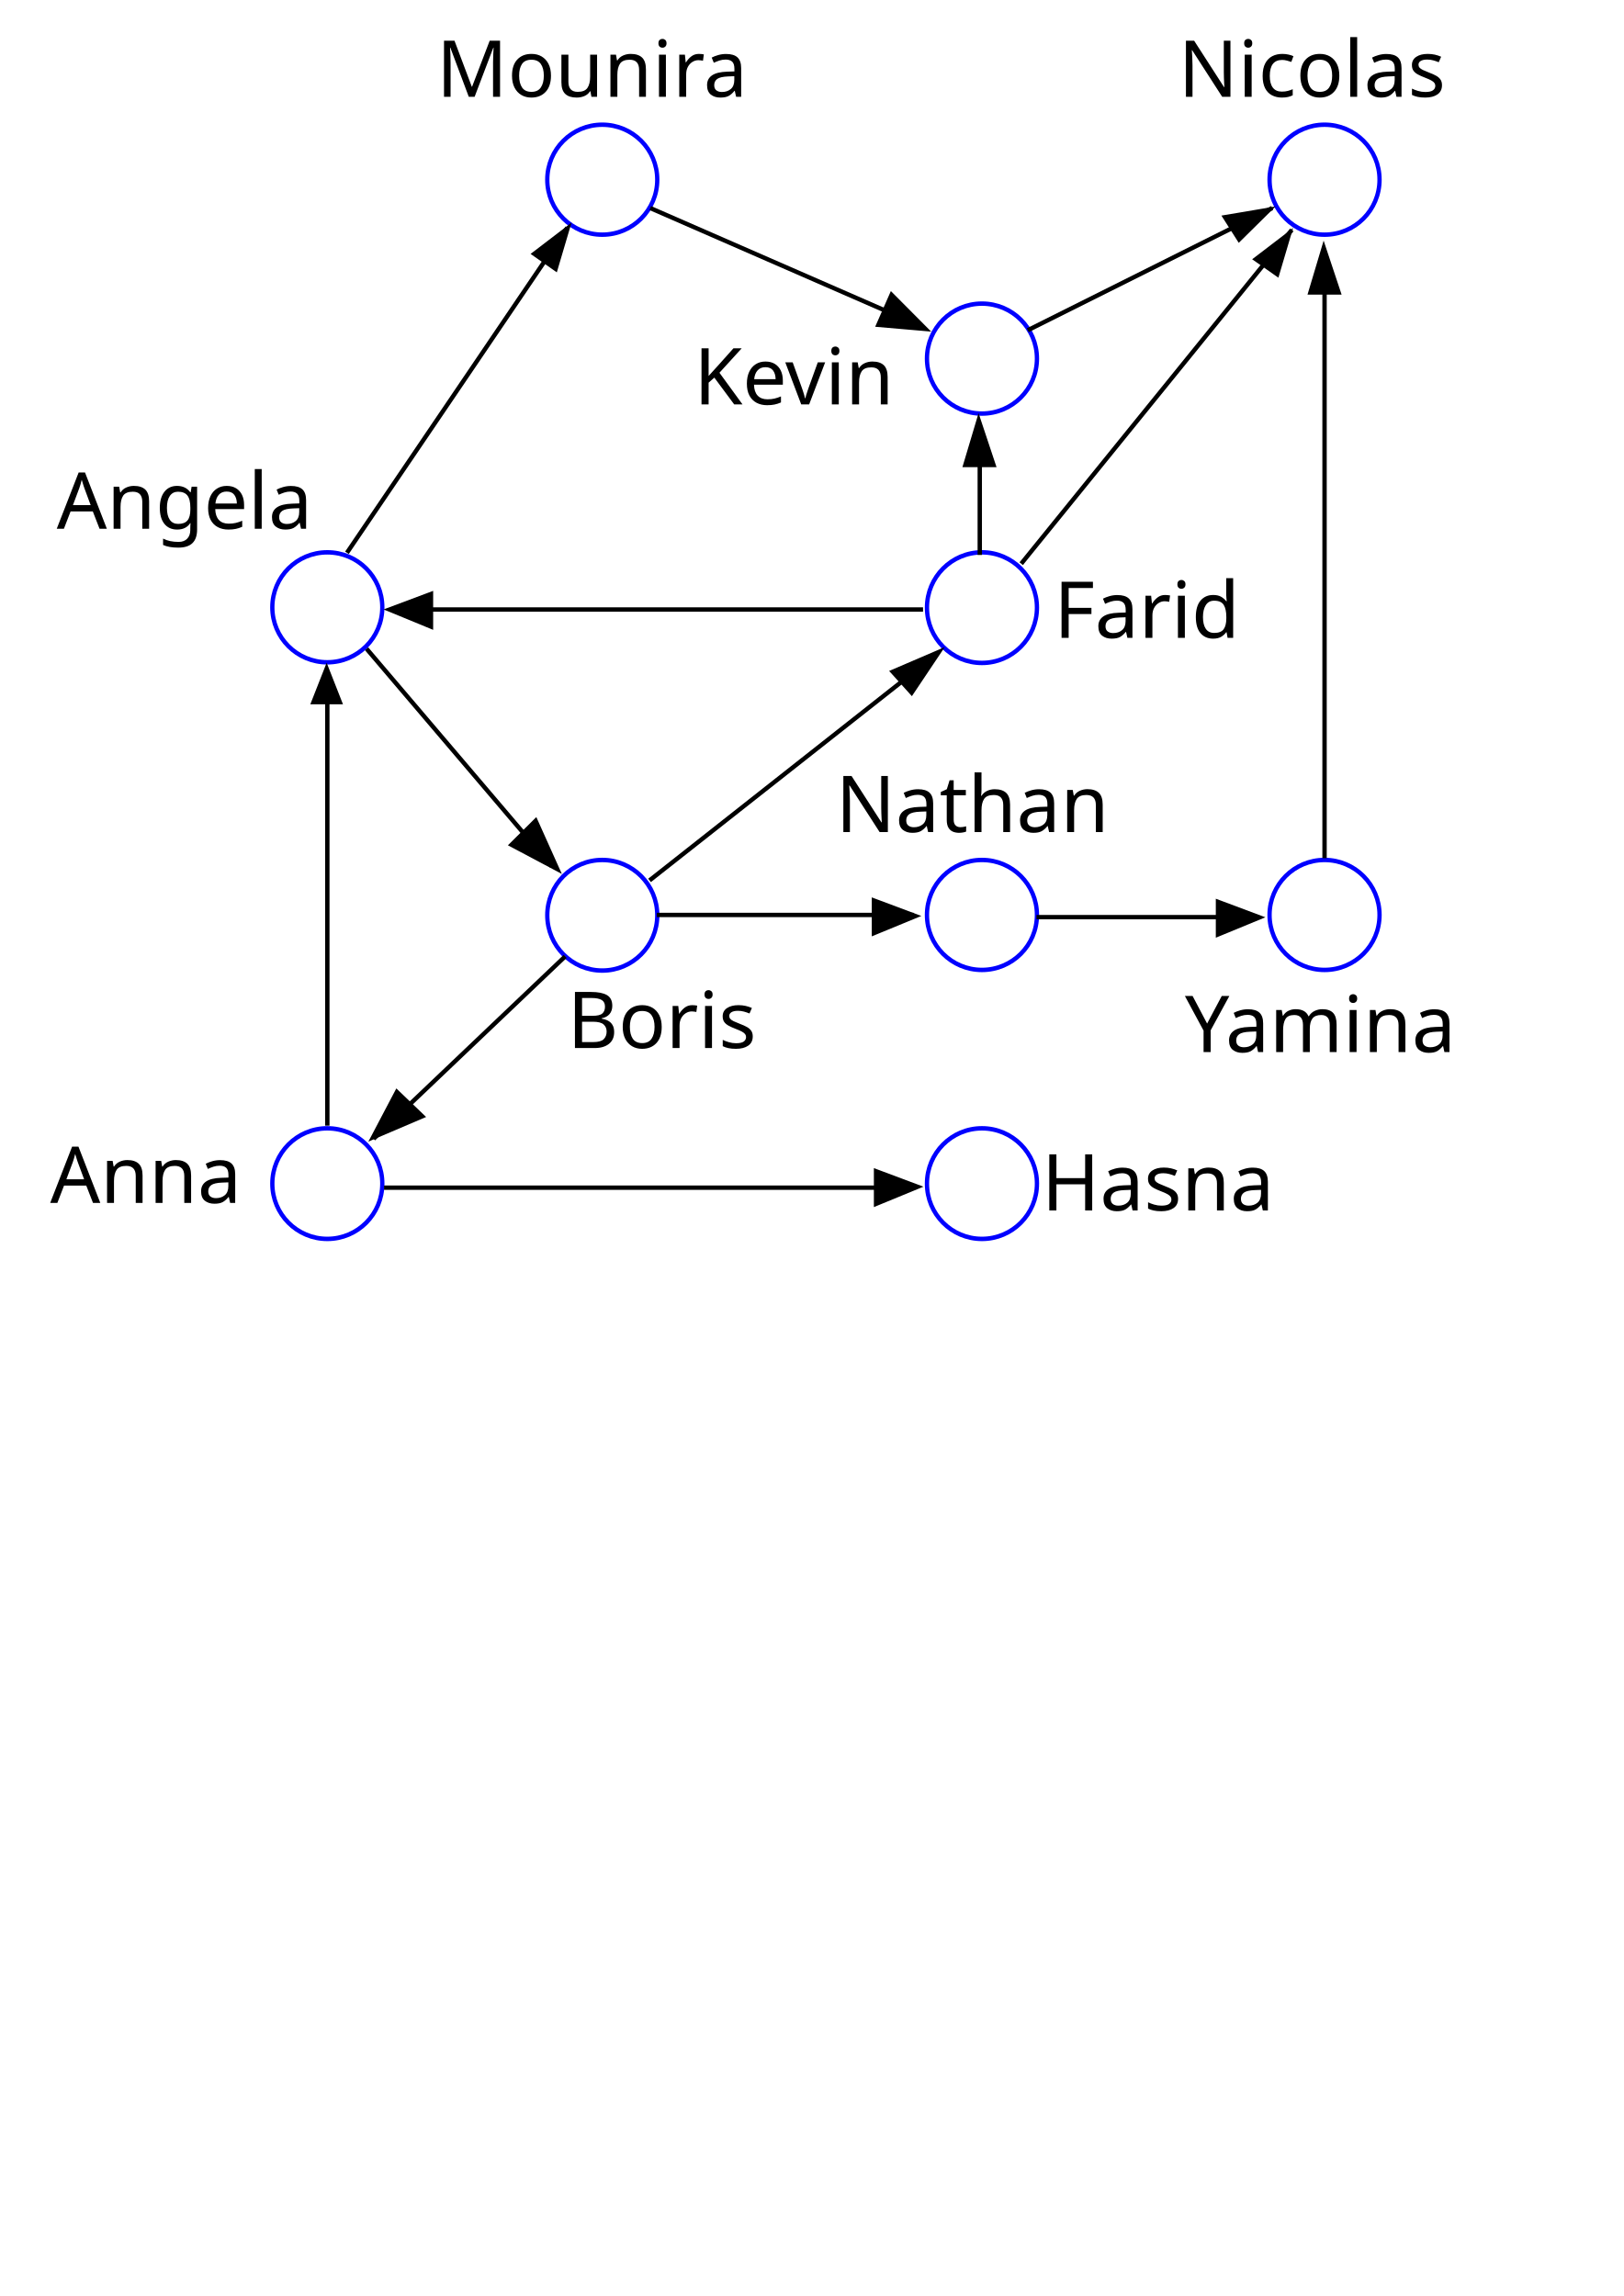
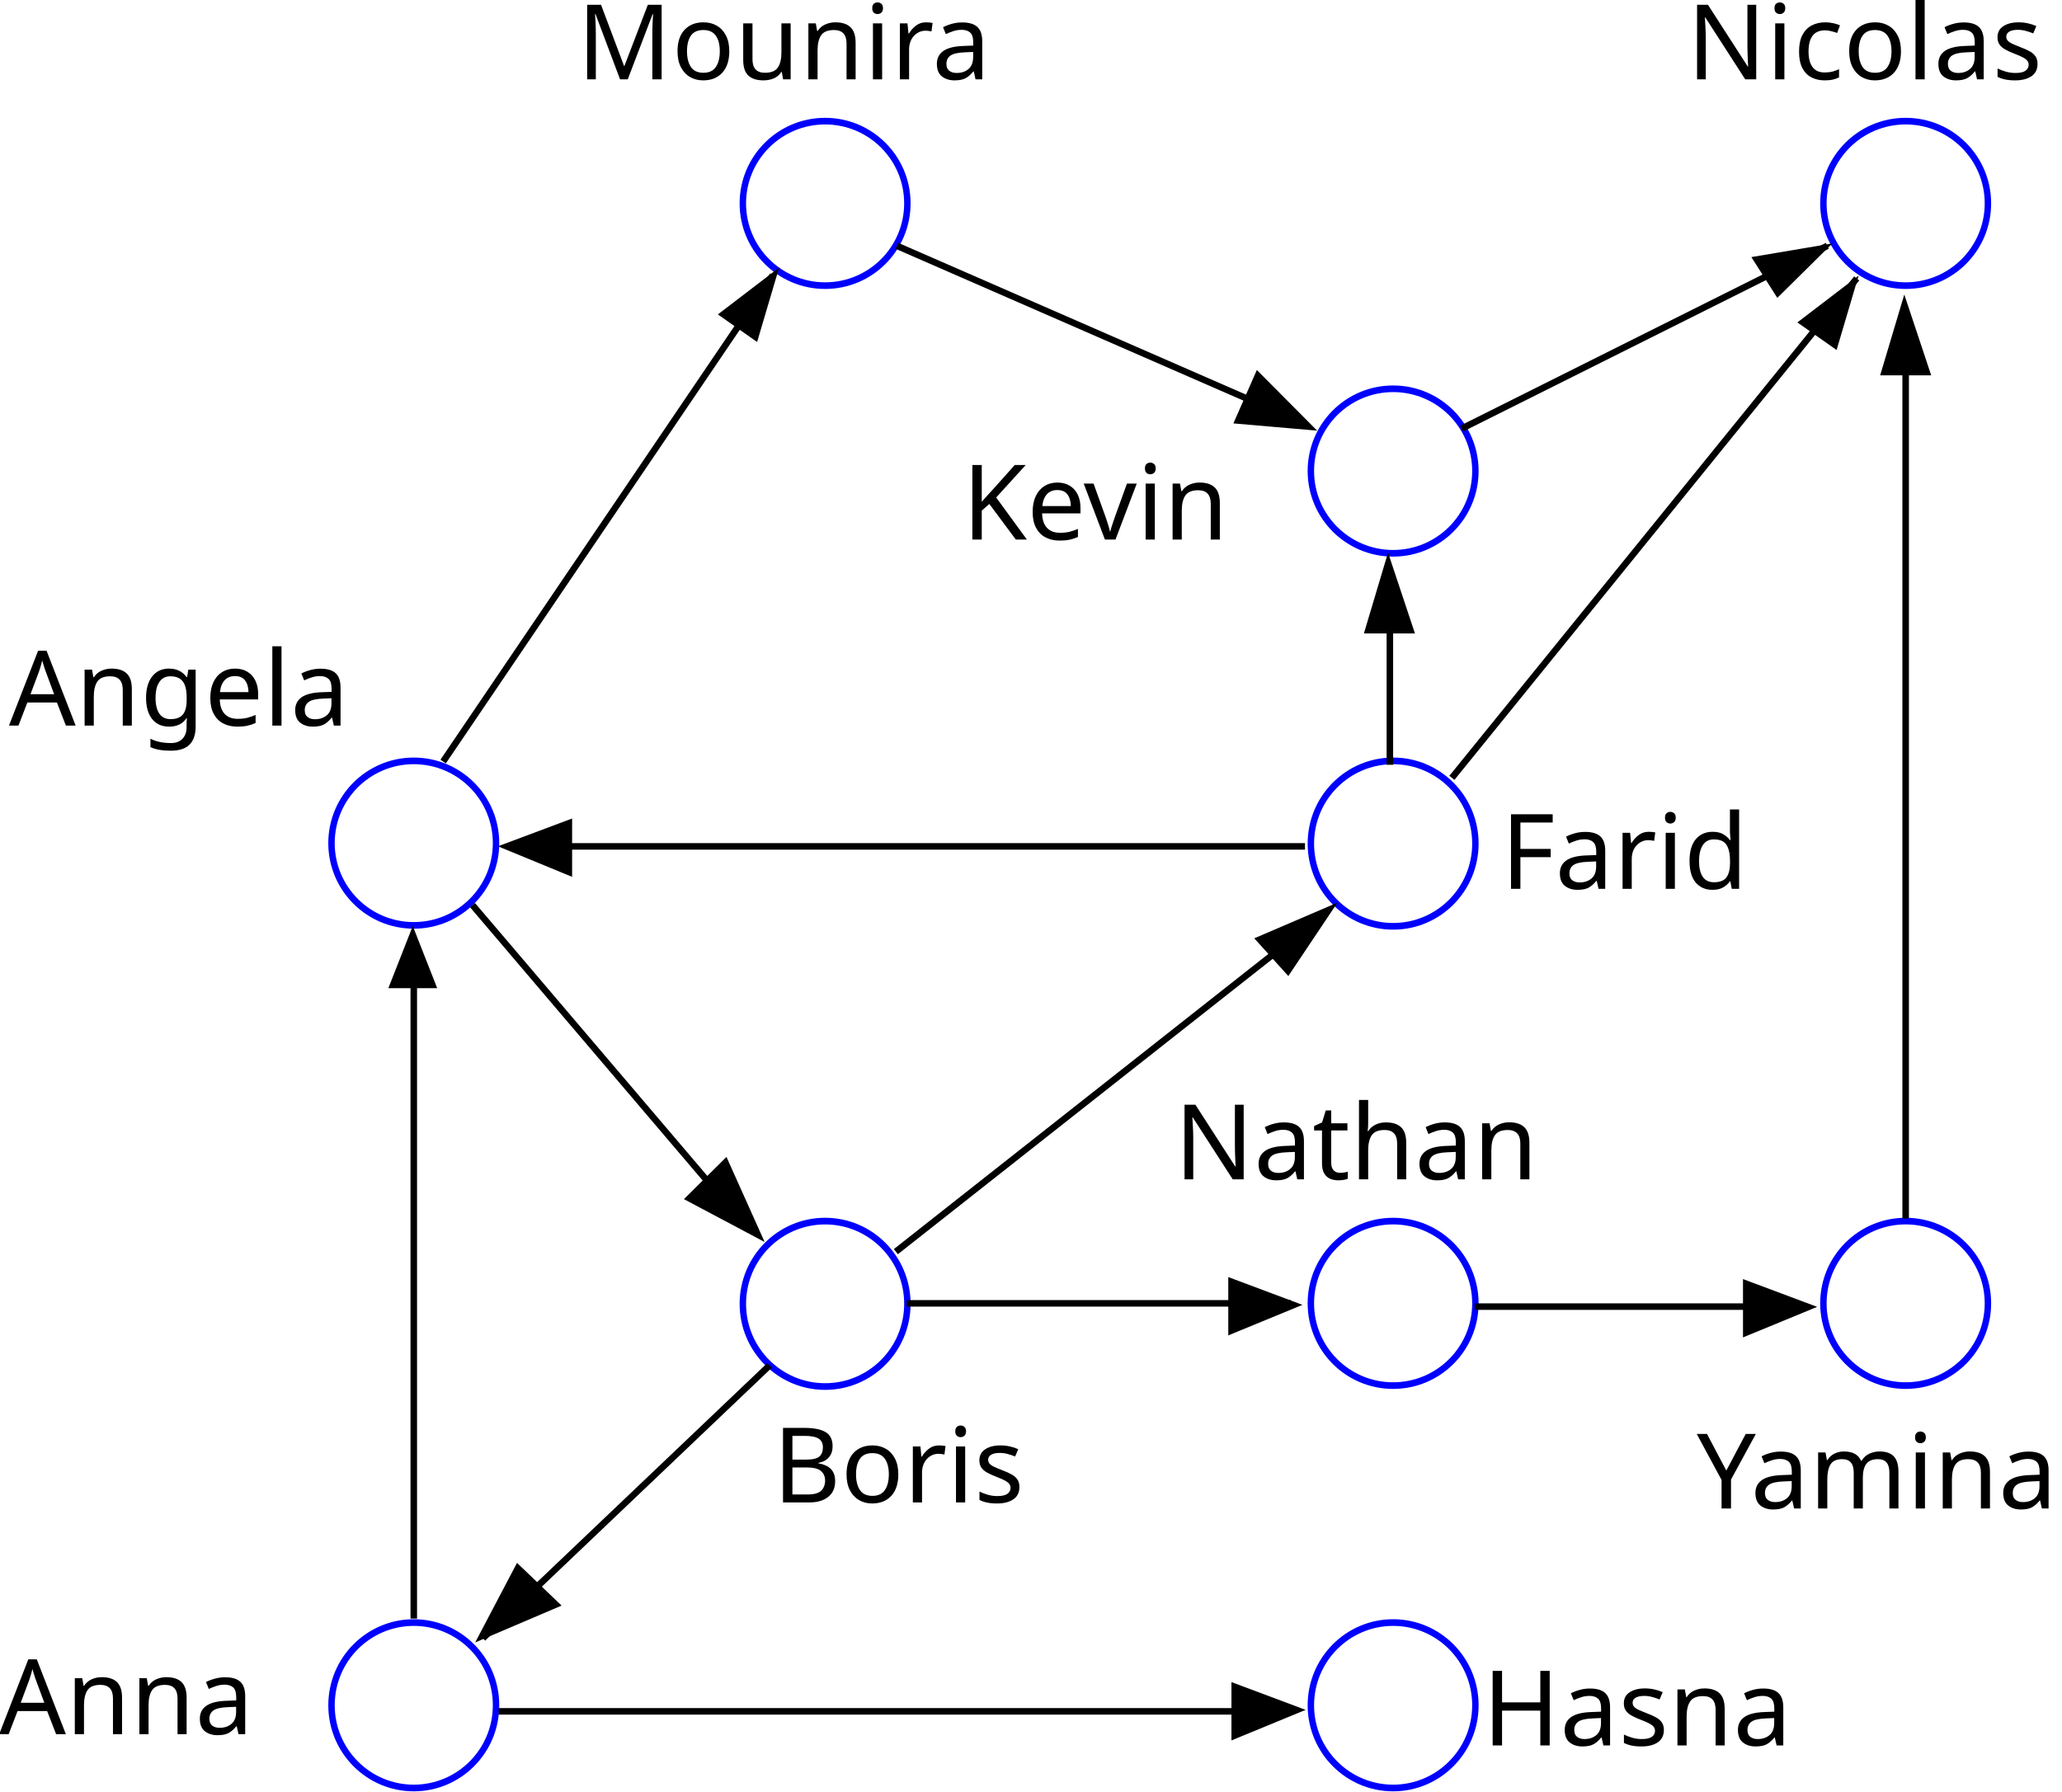
- <svg xmlns="http://www.w3.org/2000/svg" xmlns:ns1="http://www.openswatchbook.org/uri/2009/osb" xmlns:xlink="http://www.w3.org/1999/xlink" width="744.094" height="1052.362" id="svg2" version="1.1">
+ <svg xmlns="http://www.w3.org/2000/svg" xmlns:ns1="http://www.openswatchbook.org/uri/2009/osb" xmlns:xlink="http://www.w3.org/1999/xlink" width="390.492" height="339.29" id="svg2" version="1.1">
  <defs id="defs4">
    <linearGradient id="linearGradient4108" ns1:paint="solid">
      <stop style="stop-color:#000000;stop-opacity:1;" offset="0" id="stop4110" />
    </linearGradient>
    <linearGradient id="linearGradient4088" ns1:paint="solid">
      <stop style="stop-color:#000000;stop-opacity:1;" offset="0" id="stop4090" />
    </linearGradient>
    <linearGradient id="linearGradient4064" ns1:paint="solid">
      <stop style="stop-color:#000000;stop-opacity:1;" offset="0" id="stop4066" />
    </linearGradient>
    <linearGradient id="linearGradient4054" ns1:paint="solid">
      <stop style="stop-color:#000000;stop-opacity:1;" offset="0" id="stop4056" />
    </linearGradient>
-     <linearGradient xlink:href="#linearGradient4064" id="linearGradient4068" x1="255.5" y1="106.61" x2="259.5" y2="110.61" gradientUnits="userSpaceOnUse" gradientTransform="translate(2,0)" />
+     <linearGradient xlink:href="#linearGradient4064" id="linearGradient4068" x1="255.5" y1="106.61" x2="259.5" y2="110.61" gradientUnits="userSpaceOnUse" gradientTransform="translate(2)" />
    <linearGradient xlink:href="#linearGradient4064" id="linearGradient4080" gradientUnits="userSpaceOnUse" gradientTransform="translate(163.9632,48.01227)" x1="255.5" y1="106.61" x2="259.5" y2="110.61" />
    <linearGradient xlink:href="#linearGradient4064" id="linearGradient4084" gradientUnits="userSpaceOnUse" gradientTransform="translate(332.6748,2.453988)" x1="255.5" y1="106.61" x2="259.5" y2="110.61" />
    <linearGradient xlink:href="#linearGradient4088" id="linearGradient4092" x1="441.218" y1="199.601" x2="455.715" y2="199.601" gradientUnits="userSpaceOnUse" />
    <linearGradient xlink:href="#linearGradient4088" id="linearGradient4100" gradientUnits="userSpaceOnUse" x1="441.218" y1="199.601" x2="455.715" y2="199.601" gradientTransform="translate(-298.773,114.1104)" />
    <linearGradient xlink:href="#linearGradient4064" id="linearGradient4104" gradientUnits="userSpaceOnUse" gradientTransform="translate(316.7239,-15.33742)" x1="255.5" y1="106.61" x2="259.5" y2="110.61" />
    <linearGradient xlink:href="#linearGradient4108" id="linearGradient4112" x1="399.503" y1="279.129" x2="421.359" y2="279.129" gradientUnits="userSpaceOnUse" gradientTransform="translate(0,141.1043)" />
    <linearGradient xlink:href="#linearGradient4108" id="linearGradient4116" gradientUnits="userSpaceOnUse" gradientTransform="translate(157.6687,141.7178)" x1="399.503" y1="279.129" x2="421.359" y2="279.129" />
    <linearGradient xlink:href="#linearGradient4108" id="linearGradient4120" gradientUnits="userSpaceOnUse" gradientTransform="translate(-202,0.6134955)" x1="399.503" y1="279.129" x2="379.641" y2="279.129" />
    <linearGradient xlink:href="#linearGradient4064" id="linearGradient4124" gradientUnits="userSpaceOnUse" gradientTransform="translate(-5.029058,296.0743)" x1="255.5" y1="106.61" x2="259.5" y2="110.61" />
    <linearGradient xlink:href="#linearGradient4088" id="linearGradient4128" gradientUnits="userSpaceOnUse" x1="441.218" y1="199.601" x2="455.715" y2="199.601" gradientTransform="translate(158.1395,-79.06977)" />
    <linearGradient xlink:href="#linearGradient4064" id="linearGradient4134" gradientUnits="userSpaceOnUse" gradientTransform="translate(167.5611,188.5385)" x1="255.5" y1="106.61" x2="259.5" y2="110.61" />
    <linearGradient xlink:href="#linearGradient4064" id="linearGradient4138" gradientUnits="userSpaceOnUse" gradientTransform="translate(-60.02027,386.7091)" x1="237.671" y1="128.315" x2="239.345" y2="128.439" />
    <linearGradient xlink:href="#linearGradient4108" id="linearGradient4142" gradientUnits="userSpaceOnUse" gradientTransform="translate(0.9694486,265.19)" x1="399.503" y1="279.129" x2="421.359" y2="279.129" />
  </defs>
-   <g id="layer1">
-     <path style="fill:#000000;fill-opacity:0;fill-rule:nonzero;stroke:#0000ff;stroke-width:2.5;stroke-linecap:butt;stroke-linejoin:round;stroke-miterlimit:4;stroke-opacity:1;stroke-dasharray:none;stroke-dashoffset:0" id="path2985" d="m 194,25.362 a 32,31 0 1 1 -64,0 32,31 0 1 1 64,0 z" transform="matrix(0.7874969,0,0,0.8129001,148.4255,61.74526)" />
-     <path transform="matrix(0.7874969,0,0,0.8129001,22.42267,257.7453)" d="m 194,25.362 a 32,31 0 1 1 -64,0 32,31 0 1 1 64,0 z" id="path3755" style="fill:#000000;fill-opacity:0;fill-rule:nonzero;stroke:#0000ff;stroke-width:2.5;stroke-linecap:butt;stroke-linejoin:round;stroke-miterlimit:4;stroke-opacity:1;stroke-dasharray:none;stroke-dashoffset:0" />
-     <path transform="matrix(0.7874969,0,0,0.8129001,322.4227,143.7453)" d="m 194,25.362 a 32,31 0 1 1 -64,0 32,31 0 1 1 64,0 z" id="path3757" style="fill:#000000;fill-opacity:0;fill-rule:nonzero;stroke:#0000ff;stroke-width:2.5;stroke-linecap:butt;stroke-linejoin:round;stroke-miterlimit:4;stroke-opacity:1;stroke-dasharray:none;stroke-dashoffset:0" />
-     <path style="fill:#000000;fill-opacity:0;fill-rule:nonzero;stroke:#0000ff;stroke-width:2.5;stroke-linecap:butt;stroke-linejoin:round;stroke-miterlimit:4;stroke-opacity:1;stroke-dasharray:none;stroke-dashoffset:0" id="path3759" d="m 194,25.362 a 32,31 0 1 1 -64,0 32,31 0 1 1 64,0 z" transform="matrix(0.7874969,0,0,0.8129001,479.4255,61.74526)" />
-     <path transform="matrix(0.7874969,0,0,0.8129001,479.4255,398.7453)" d="m 194,25.362 a 32,31 0 1 1 -64,0 32,31 0 1 1 64,0 z" id="path3761" style="fill:#000000;fill-opacity:0;fill-rule:nonzero;stroke:#0000ff;stroke-width:2.5;stroke-linecap:butt;stroke-linejoin:round;stroke-miterlimit:4;stroke-opacity:1;stroke-dasharray:none;stroke-dashoffset:0" />
-     <path style="fill:#000000;fill-opacity:0;fill-rule:nonzero;stroke:#0000ff;stroke-width:2.5;stroke-linecap:butt;stroke-linejoin:round;stroke-miterlimit:4;stroke-opacity:1;stroke-dasharray:none;stroke-dashoffset:0" id="path3763" d="m 194,25.362 a 32,31 0 1 1 -64,0 32,31 0 1 1 64,0 z" transform="matrix(0.7874969,0,0,0.8129001,322.4227,398.7453)" />
-     <path transform="matrix(0.7874969,0,0,0.8174918,148.4283,398.774)" d="m 194,25.362 a 32,31 0 1 1 -64,0 32,31 0 1 1 64,0 z" id="path3765" style="fill:#000000;fill-opacity:0;fill-rule:nonzero;stroke:#0000ff;stroke-width:2.5;stroke-linecap:butt;stroke-linejoin:round;stroke-miterlimit:4;stroke-opacity:1;stroke-dasharray:none;stroke-dashoffset:0" />
-     <path style="fill:#000000;fill-opacity:0;fill-rule:nonzero;stroke:#0000ff;stroke-width:2.5;stroke-linecap:butt;stroke-linejoin:round;stroke-miterlimit:4;stroke-opacity:1;stroke-dasharray:none;stroke-dashoffset:0" id="path3767" d="m 194,25.362 a 32,31 0 1 1 -64,0 32,31 0 1 1 64,0 z" transform="matrix(0.7874969,0,0,0.8174918,322.4255,257.774)" />
-     <path transform="matrix(0.7874969,0,0,0.8174918,22.42549,521.7712)" d="m 194,25.362 a 32,31 0 1 1 -64,0 32,31 0 1 1 64,0 z" id="path3788" style="fill:#000000;fill-opacity:0;fill-rule:nonzero;stroke:#0000ff;stroke-width:2.5;stroke-linecap:butt;stroke-linejoin:round;stroke-miterlimit:4;stroke-opacity:1;stroke-dasharray:none;stroke-dashoffset:0" />
-     <path style="fill:#000000;fill-opacity:0;fill-rule:nonzero;stroke:#0000ff;stroke-width:2.5;stroke-linecap:butt;stroke-linejoin:round;stroke-miterlimit:4;stroke-opacity:1;stroke-dasharray:none;stroke-dashoffset:0" id="path3790" d="m 194,25.362 a 32,31 0 1 1 -64,0 32,31 0 1 1 64,0 z" transform="matrix(0.7874969,0,0,0.8174918,322.4255,521.7712)" />
-     <text xml:space="preserve" style="font-size:36px;font-style:normal;font-weight:normal;line-height:125%;letter-spacing:0px;word-spacing:0px;fill:#000000;fill-opacity:1;stroke:none;font-family:Sans" x="200" y="44.362" id="text3792">
-       <tspan id="tspan3794" x="200" y="44.362">Mounira</tspan>
-     </text>
-     <text xml:space="preserve" style="font-size:36px;font-style:normal;font-weight:normal;line-height:125%;letter-spacing:0px;word-spacing:0px;fill:#000000;fill-opacity:1;stroke:none;font-family:Sans" x="26" y="242.362" id="text3796">
-       <tspan id="tspan3798" x="26" y="242.362">Angela</tspan>
-     </text>
-     <text xml:space="preserve" style="font-size:36px;font-style:normal;font-weight:normal;line-height:125%;letter-spacing:0px;word-spacing:0px;fill:#000000;fill-opacity:1;stroke:none;font-family:Sans" x="540" y="44.362" id="text3800">
-       <tspan id="tspan3802" x="540" y="44.362">Nicolas</tspan>
-     </text>
-     <text xml:space="preserve" style="font-size:36px;font-style:normal;font-weight:normal;line-height:125%;letter-spacing:0px;word-spacing:0px;fill:#000000;fill-opacity:1;stroke:none;font-family:Sans" x="318" y="185.362" id="text3804">
-       <tspan id="tspan3806" x="318" y="185.362">Kevin</tspan>
-     </text>
-     <text xml:space="preserve" style="font-size:36px;font-style:normal;font-weight:normal;line-height:125%;letter-spacing:0px;word-spacing:0px;fill:#000000;fill-opacity:1;stroke:none;font-family:Sans" x="483" y="292.362" id="text3808">
-       <tspan id="tspan3810" x="483" y="292.362">Farid</tspan>
-     </text>
-     <text xml:space="preserve" style="font-size:36px;font-style:normal;font-weight:normal;line-height:125%;letter-spacing:0px;word-spacing:0px;fill:#000000;fill-opacity:1;stroke:none;font-family:Sans" x="543" y="482.209" id="text3812">
-       <tspan id="tspan3814" x="543" y="482.209">Yamina</tspan>
-     </text>
-     <text xml:space="preserve" style="font-size:36px;font-style:normal;font-weight:normal;line-height:125%;letter-spacing:0px;word-spacing:0px;fill:#000000;fill-opacity:1;stroke:none;font-family:Sans" x="383" y="381.362" id="text3816">
-       <tspan id="tspan3818" x="383" y="381.362">Nathan</tspan>
-     </text>
-     <text xml:space="preserve" style="font-size:36px;font-style:normal;font-weight:normal;line-height:125%;letter-spacing:0px;word-spacing:0px;fill:#000000;fill-opacity:1;stroke:none;font-family:Sans" x="260" y="480.362" id="text3820">
-       <tspan id="tspan3822" x="260" y="480.362">Boris</tspan>
-     </text>
-     <text xml:space="preserve" style="font-size:36px;font-style:normal;font-weight:normal;line-height:125%;letter-spacing:0px;word-spacing:0px;fill:#000000;fill-opacity:1;stroke:none;font-family:Sans" x="477.383" y="554.804" id="text3824">
-       <tspan id="tspan3826" x="477.383" y="554.804">Hasna</tspan>
-     </text>
-     <text xml:space="preserve" style="font-size:36px;font-style:normal;font-weight:normal;line-height:125%;letter-spacing:0px;word-spacing:0px;fill:#000000;fill-opacity:1;stroke:none;font-family:Sans" x="23" y="551.362" id="text3828">
-       <tspan id="tspan3830" x="23" y="551.362">Anna</tspan>
-     </text>
-     <path style="fill:none;stroke:#000000;stroke-width:2;stroke-linecap:butt;stroke-linejoin:miter;stroke-opacity:1;stroke-miterlimit:4;stroke-dasharray:none" d="m 159,253.362 101,-149" id="path3832" />
-     <path style="fill:none;stroke:#000000;stroke-width:2;stroke-linecap:butt;stroke-linejoin:miter;stroke-miterlimit:4;stroke-opacity:1;stroke-dasharray:none" d="m 150,515.943 0,-205.219" id="path3836" />
-     <path style="fill:none;stroke:#000000;stroke-width:2;stroke-linecap:butt;stroke-linejoin:miter;stroke-miterlimit:4;stroke-opacity:1;stroke-dasharray:none" d="m 423,279.362 -241.865,0" id="path3838" />
-     <path style="fill:none;stroke:#000000;stroke-width:2;stroke-linecap:butt;stroke-linejoin:miter;stroke-miterlimit:4;stroke-opacity:1;stroke-dasharray:none;marker-end:none" d="m 168,297.362 84.865,99.706" id="path3840" />
-     <path style="fill:none;stroke:#000000;stroke-width:2;stroke-linecap:butt;stroke-linejoin:miter;stroke-miterlimit:4;stroke-opacity:1;stroke-dasharray:none" d="m 259,438.362 -87.828,83.611" id="path4022" />
-     <path style="fill:none;stroke:#000000;stroke-width:2;stroke-linecap:butt;stroke-linejoin:miter;stroke-miterlimit:4;stroke-opacity:1;stroke-dasharray:none" d="m 301,419.362 117.706,0" id="path4024" />
-     <path style="fill:none;stroke:#000000;stroke-width:2;stroke-linecap:butt;stroke-linejoin:miter;stroke-miterlimit:4;stroke-opacity:1;stroke-dasharray:none" d="m 475,420.362 99.411,0" id="path4026" />
-     <path style="fill:none;stroke:#000000;stroke-width:2;stroke-linecap:butt;stroke-linejoin:miter;stroke-miterlimit:4;stroke-opacity:1;stroke-dasharray:none" d="m 176,544.362 242,0" id="path4028" />
-     <path style="fill:none;stroke:#000000;stroke-width:2;stroke-linecap:butt;stroke-linejoin:miter;stroke-miterlimit:4;stroke-opacity:1;stroke-dasharray:none" d="m 607,393.362 0,-277.252" id="path4030" />
-     <path style="fill:none;stroke:#000000;stroke-width:2;stroke-linecap:butt;stroke-linejoin:miter;stroke-miterlimit:4;stroke-opacity:1;stroke-dasharray:none" d="M 298,95.362 419.252,148.295" id="path4032" />
-     <path style="fill:none;stroke:#000000;stroke-width:2;stroke-linecap:butt;stroke-linejoin:miter;stroke-opacity:1;stroke-miterlimit:4;stroke-dasharray:none" d="M 471,151.362 583,95.362" id="path4034" />
-     <path style="fill:none;stroke:#000000;stroke-width:2;stroke-linecap:butt;stroke-linejoin:miter;stroke-miterlimit:4;stroke-opacity:1;stroke-dasharray:none" d="m 449,198.951 0,55.411" id="path4038" />
-     <path style="fill:none;stroke:#000000;stroke-width:2;stroke-linecap:butt;stroke-linejoin:miter;stroke-opacity:1;stroke-miterlimit:4;stroke-dasharray:none" d="m 468,258.362 124,-153" id="path4040" />
-     <path style="fill:url(#linearGradient4068);fill-opacity:1;stroke:#000000;stroke-width:1px;stroke-linecap:butt;stroke-linejoin:miter;stroke-opacity:1" d="m 244,116.362 17,-13 -6.111,20.655 z" id="path4062" />
-     <path id="path4078" d="m 408.417,134.28 17,17.095 -23.612,-2.045 z" style="fill:url(#linearGradient4080);fill-opacity:1;stroke:#000000;stroke-width:1px;stroke-linecap:butt;stroke-linejoin:miter;stroke-opacity:1" />
-     <path id="path4082" d="m 574.675,118.816 17,-13 -6.111,20.655 z" style="fill:url(#linearGradient4084);fill-opacity:1;stroke:#000000;stroke-width:1px;stroke-linecap:butt;stroke-linejoin:miter;stroke-opacity:1" />
-     <path style="fill:url(#linearGradient4092);fill-opacity:1;stroke:#000000;stroke-width:1px;stroke-linecap:butt;stroke-linejoin:miter;stroke-opacity:1" d="m 448.466,191.012 -6.748,22.604 14.272,-1e-5 z" id="path4086" />
-     <path id="path4098" d="m 149.693,305.123 -6.748,17.178 13.497,0 z" style="fill:url(#linearGradient4100);fill-opacity:1;stroke:#000000;stroke-width:1px;stroke-linecap:butt;stroke-linejoin:miter;stroke-opacity:1" />
-     <path style="fill:url(#linearGradient4104);fill-opacity:1;stroke:#000000;stroke-width:1px;stroke-linecap:butt;stroke-linejoin:miter;stroke-opacity:1" d="M 560.564,99.184 583.086,95.387 567.772,110.52 z" id="path4102" />
-     <path style="fill:url(#linearGradient4112);fill-opacity:1;stroke:#000000;stroke-width:1px;stroke-linecap:butt;stroke-linejoin:miter;stroke-opacity:1" d="m 420.859,419.847 -20.856,-7.816 0,16.405 z" id="path4106" />
-     <path id="path4114" d="m 578.528,420.46 -20.856,-7.816 0,16.405 z" style="fill:url(#linearGradient4116);fill-opacity:1;stroke:#000000;stroke-width:1px;stroke-linecap:butt;stroke-linejoin:miter;stroke-opacity:1" />
-     <path style="fill:url(#linearGradient4120);fill-opacity:1;stroke:#000000;stroke-width:1px;stroke-linecap:butt;stroke-linejoin:miter;stroke-opacity:1" d="m 177.141,279.356 20.862,-7.816 0,16.405 z" id="path4118" />
-     <path style="fill:url(#linearGradient4124);fill-opacity:1;stroke:#000000;stroke-width:1px;stroke-linecap:butt;stroke-linejoin:miter;stroke-opacity:1" d="m 245.626,375.365 10.798,24.071 -22.837,-12.122 z" id="path4122" />
-     <path id="path4126" d="m 606.606,111.943 -6.748,22.604 14.272,-1e-5 z" style="fill:url(#linearGradient4128);fill-opacity:1;stroke:#000000;stroke-width:1px;stroke-linecap:butt;stroke-linejoin:miter;stroke-opacity:1" />
-     <path style="fill:none;stroke:#000000;stroke-width:2;stroke-linecap:butt;stroke-linejoin:miter;stroke-opacity:1;stroke-miterlimit:4;stroke-dasharray:none" d="M 297.674,403.525 429.457,299.649" id="path4130" />
-     <path id="path4132" d="m 408.301,307.711 23.297,-9.999 -13.763,20.56 z" style="fill:url(#linearGradient4134);fill-opacity:1;stroke:#000000;stroke-width:1px;stroke-linecap:butt;stroke-linejoin:miter;stroke-opacity:1" />
-     <path style="fill:url(#linearGradient4138);fill-opacity:1;stroke:#000000;stroke-width:1px;stroke-linecap:butt;stroke-linejoin:miter;stroke-opacity:1" d="m 181.759,499.69 -11.852,22.55 24.477,-10.439 z" id="path4136" />
-     <path id="path4140" d="m 421.828,543.933 -20.856,-7.816 0,16.405 z" style="fill:url(#linearGradient4142);fill-opacity:1;stroke:#000000;stroke-width:1px;stroke-linecap:butt;stroke-linejoin:miter;stroke-opacity:1" />
+   <g id="layer1" transform="translate(-23.25,-20.04968)">
+     <g id="g953" transform="matrix(0.618218,0,0,0.618218,8.876432,7.654608)">
+       <ellipse ry="31" rx="32" cy="25.362" cx="162" transform="matrix(0.7874969,0,0,0.8129001,148.4255,61.74526)" id="path2985" style="fill:#000000;fill-opacity:0;fill-rule:nonzero;stroke:#0000ff;stroke-width:2.5;stroke-linecap:butt;stroke-linejoin:round;stroke-miterlimit:4;stroke-dasharray:none;stroke-dashoffset:0;stroke-opacity:1" />
+       <ellipse ry="31" rx="32" cy="25.362" cx="162" style="fill:#000000;fill-opacity:0;fill-rule:nonzero;stroke:#0000ff;stroke-width:2.5;stroke-linecap:butt;stroke-linejoin:round;stroke-miterlimit:4;stroke-dasharray:none;stroke-dashoffset:0;stroke-opacity:1" id="path3755" transform="matrix(0.7874969,0,0,0.8129001,22.42267,257.7453)" />
+       <ellipse ry="31" rx="32" cy="25.362" cx="162" style="fill:#000000;fill-opacity:0;fill-rule:nonzero;stroke:#0000ff;stroke-width:2.5;stroke-linecap:butt;stroke-linejoin:round;stroke-miterlimit:4;stroke-dasharray:none;stroke-dashoffset:0;stroke-opacity:1" id="path3757" transform="matrix(0.7874969,0,0,0.8129001,322.4227,143.7453)" />
+       <ellipse ry="31" rx="32" cy="25.362" cx="162" transform="matrix(0.7874969,0,0,0.8129001,479.4255,61.74526)" id="path3759" style="fill:#000000;fill-opacity:0;fill-rule:nonzero;stroke:#0000ff;stroke-width:2.5;stroke-linecap:butt;stroke-linejoin:round;stroke-miterlimit:4;stroke-dasharray:none;stroke-dashoffset:0;stroke-opacity:1" />
+       <ellipse ry="31" rx="32" cy="25.362" cx="162" style="fill:#000000;fill-opacity:0;fill-rule:nonzero;stroke:#0000ff;stroke-width:2.5;stroke-linecap:butt;stroke-linejoin:round;stroke-miterlimit:4;stroke-dasharray:none;stroke-dashoffset:0;stroke-opacity:1" id="path3761" transform="matrix(0.7874969,0,0,0.8129001,479.4255,398.7453)" />
+       <ellipse ry="31" rx="32" cy="25.362" cx="162" transform="matrix(0.7874969,0,0,0.8129001,322.4227,398.7453)" id="path3763" style="fill:#000000;fill-opacity:0;fill-rule:nonzero;stroke:#0000ff;stroke-width:2.5;stroke-linecap:butt;stroke-linejoin:round;stroke-miterlimit:4;stroke-dasharray:none;stroke-dashoffset:0;stroke-opacity:1" />
+       <ellipse ry="31" rx="32" cy="25.362" cx="162" style="fill:#000000;fill-opacity:0;fill-rule:nonzero;stroke:#0000ff;stroke-width:2.5;stroke-linecap:butt;stroke-linejoin:round;stroke-miterlimit:4;stroke-dasharray:none;stroke-dashoffset:0;stroke-opacity:1" id="path3765" transform="matrix(0.7874969,0,0,0.8174918,148.4283,398.774)" />
+       <ellipse ry="31" rx="32" cy="25.362" cx="162" transform="matrix(0.7874969,0,0,0.8174918,322.4255,257.774)" id="path3767" style="fill:#000000;fill-opacity:0;fill-rule:nonzero;stroke:#0000ff;stroke-width:2.5;stroke-linecap:butt;stroke-linejoin:round;stroke-miterlimit:4;stroke-dasharray:none;stroke-dashoffset:0;stroke-opacity:1" />
+       <ellipse ry="31" rx="32" cy="25.362" cx="162" style="fill:#000000;fill-opacity:0;fill-rule:nonzero;stroke:#0000ff;stroke-width:2.5;stroke-linecap:butt;stroke-linejoin:round;stroke-miterlimit:4;stroke-dasharray:none;stroke-dashoffset:0;stroke-opacity:1" id="path3788" transform="matrix(0.7874969,0,0,0.8174918,22.42549,521.7712)" />
+       <ellipse ry="31" rx="32" cy="25.362" cx="162" transform="matrix(0.7874969,0,0,0.8174918,322.4255,521.7712)" id="path3790" style="fill:#000000;fill-opacity:0;fill-rule:nonzero;stroke:#0000ff;stroke-width:2.5;stroke-linecap:butt;stroke-linejoin:round;stroke-miterlimit:4;stroke-dasharray:none;stroke-dashoffset:0;stroke-opacity:1" />
+       <text id="text3792" y="44.362" x="200" style="font-style:normal;font-variant:normal;font-weight:normal;font-stretch:normal;font-size:32px;line-height:0%;font-family:sans-serif;-inkscape-font-specification:'sans-serif, Normal';font-variant-ligatures:normal;font-variant-caps:normal;font-variant-numeric:normal;font-feature-settings:normal;text-align:start;letter-spacing:0px;word-spacing:0px;writing-mode:lr-tb;text-anchor:start;fill:#000000;fill-opacity:1;stroke:none" xml:space="preserve">
+         <tspan style="font-style:normal;font-variant:normal;font-weight:normal;font-stretch:normal;font-size:32px;font-family:sans-serif;-inkscape-font-specification:'sans-serif, Normal';font-variant-ligatures:normal;font-variant-caps:normal;font-variant-numeric:normal;font-feature-settings:normal;text-align:start;writing-mode:lr-tb;text-anchor:start" y="44.362" x="200" id="tspan3794">Mounira</tspan>
+       </text>
+       <text id="text3796" y="242.362" x="26" style="font-style:normal;font-variant:normal;font-weight:normal;font-stretch:normal;font-size:32px;line-height:0%;font-family:sans-serif;-inkscape-font-specification:'sans-serif, Normal';font-variant-ligatures:normal;font-variant-caps:normal;font-variant-numeric:normal;font-feature-settings:normal;text-align:start;letter-spacing:0px;word-spacing:0px;writing-mode:lr-tb;text-anchor:start;fill:#000000;fill-opacity:1;stroke:none" xml:space="preserve">
+         <tspan style="font-style:normal;font-variant:normal;font-weight:normal;font-stretch:normal;font-size:32px;font-family:sans-serif;-inkscape-font-specification:'sans-serif, Normal';font-variant-ligatures:normal;font-variant-caps:normal;font-variant-numeric:normal;font-feature-settings:normal;text-align:start;writing-mode:lr-tb;text-anchor:start" y="242.362" x="26" id="tspan3798">Angela</tspan>
+       </text>
+       <text id="text3800" y="44.362" x="540" style="font-style:normal;font-variant:normal;font-weight:normal;font-stretch:normal;font-size:32px;line-height:0%;font-family:sans-serif;-inkscape-font-specification:'sans-serif, Normal';font-variant-ligatures:normal;font-variant-caps:normal;font-variant-numeric:normal;font-feature-settings:normal;text-align:start;letter-spacing:0px;word-spacing:0px;writing-mode:lr-tb;text-anchor:start;fill:#000000;fill-opacity:1;stroke:none" xml:space="preserve">
+         <tspan style="font-style:normal;font-variant:normal;font-weight:normal;font-stretch:normal;font-size:32px;font-family:sans-serif;-inkscape-font-specification:'sans-serif, Normal';font-variant-ligatures:normal;font-variant-caps:normal;font-variant-numeric:normal;font-feature-settings:normal;text-align:start;writing-mode:lr-tb;text-anchor:start" y="44.362" x="540" id="tspan3802">Nicolas</tspan>
+       </text>
+       <text id="text3804" y="185.362" x="318" style="font-style:normal;font-variant:normal;font-weight:normal;font-stretch:normal;font-size:32px;line-height:0%;font-family:sans-serif;-inkscape-font-specification:'sans-serif, Normal';font-variant-ligatures:normal;font-variant-caps:normal;font-variant-numeric:normal;font-feature-settings:normal;text-align:start;letter-spacing:0px;word-spacing:0px;writing-mode:lr-tb;text-anchor:start;fill:#000000;fill-opacity:1;stroke:none" xml:space="preserve">
+         <tspan style="font-style:normal;font-variant:normal;font-weight:normal;font-stretch:normal;font-size:32px;font-family:sans-serif;-inkscape-font-specification:'sans-serif, Normal';font-variant-ligatures:normal;font-variant-caps:normal;font-variant-numeric:normal;font-feature-settings:normal;text-align:start;writing-mode:lr-tb;text-anchor:start" y="185.362" x="318" id="tspan3806">Kevin</tspan>
+       </text>
+       <text id="text3808" y="292.362" x="483" style="font-style:normal;font-variant:normal;font-weight:normal;font-stretch:normal;font-size:32px;line-height:0%;font-family:sans-serif;-inkscape-font-specification:'sans-serif, Normal';font-variant-ligatures:normal;font-variant-caps:normal;font-variant-numeric:normal;font-feature-settings:normal;text-align:start;letter-spacing:0px;word-spacing:0px;writing-mode:lr-tb;text-anchor:start;fill:#000000;fill-opacity:1;stroke:none" xml:space="preserve">
+         <tspan style="font-style:normal;font-variant:normal;font-weight:normal;font-stretch:normal;font-size:32px;font-family:sans-serif;-inkscape-font-specification:'sans-serif, Normal';font-variant-ligatures:normal;font-variant-caps:normal;font-variant-numeric:normal;font-feature-settings:normal;text-align:start;writing-mode:lr-tb;text-anchor:start" y="292.362" x="483" id="tspan3810">Farid</tspan>
+       </text>
+       <text id="text3812" y="482.209" x="543" style="font-style:normal;font-variant:normal;font-weight:normal;font-stretch:normal;font-size:32px;line-height:0%;font-family:sans-serif;-inkscape-font-specification:'sans-serif, Normal';font-variant-ligatures:normal;font-variant-caps:normal;font-variant-numeric:normal;font-feature-settings:normal;text-align:start;letter-spacing:0px;word-spacing:0px;writing-mode:lr-tb;text-anchor:start;fill:#000000;fill-opacity:1;stroke:none" xml:space="preserve">
+         <tspan style="font-style:normal;font-variant:normal;font-weight:normal;font-stretch:normal;font-size:32px;font-family:sans-serif;-inkscape-font-specification:'sans-serif, Normal';font-variant-ligatures:normal;font-variant-caps:normal;font-variant-numeric:normal;font-feature-settings:normal;text-align:start;writing-mode:lr-tb;text-anchor:start" y="482.209" x="543" id="tspan3814">Yamina</tspan>
+       </text>
+       <text id="text3816" y="381.362" x="383" style="font-style:normal;font-variant:normal;font-weight:normal;font-stretch:normal;font-size:32px;line-height:0%;font-family:sans-serif;-inkscape-font-specification:'sans-serif, Normal';font-variant-ligatures:normal;font-variant-caps:normal;font-variant-numeric:normal;font-feature-settings:normal;text-align:start;letter-spacing:0px;word-spacing:0px;writing-mode:lr-tb;text-anchor:start;fill:#000000;fill-opacity:1;stroke:none" xml:space="preserve">
+         <tspan style="font-style:normal;font-variant:normal;font-weight:normal;font-stretch:normal;font-size:32px;font-family:sans-serif;-inkscape-font-specification:'sans-serif, Normal';font-variant-ligatures:normal;font-variant-caps:normal;font-variant-numeric:normal;font-feature-settings:normal;text-align:start;writing-mode:lr-tb;text-anchor:start" y="381.362" x="383" id="tspan3818">Nathan</tspan>
+       </text>
+       <text id="text3820" y="480.362" x="260" style="font-style:normal;font-variant:normal;font-weight:normal;font-stretch:normal;font-size:32px;line-height:0%;font-family:sans-serif;-inkscape-font-specification:'sans-serif, Normal';font-variant-ligatures:normal;font-variant-caps:normal;font-variant-numeric:normal;font-feature-settings:normal;text-align:start;letter-spacing:0px;word-spacing:0px;writing-mode:lr-tb;text-anchor:start;fill:#000000;fill-opacity:1;stroke:none" xml:space="preserve">
+         <tspan style="font-style:normal;font-variant:normal;font-weight:normal;font-stretch:normal;font-size:32px;font-family:sans-serif;-inkscape-font-specification:'sans-serif, Normal';font-variant-ligatures:normal;font-variant-caps:normal;font-variant-numeric:normal;font-feature-settings:normal;text-align:start;writing-mode:lr-tb;text-anchor:start" y="480.362" x="260" id="tspan3822">Boris</tspan>
+       </text>
+       <text id="text3824" y="554.804" x="477.383" style="font-style:normal;font-variant:normal;font-weight:normal;font-stretch:normal;font-size:32px;line-height:0%;font-family:sans-serif;-inkscape-font-specification:'sans-serif, Normal';font-variant-ligatures:normal;font-variant-caps:normal;font-variant-numeric:normal;font-feature-settings:normal;text-align:start;letter-spacing:0px;word-spacing:0px;writing-mode:lr-tb;text-anchor:start;fill:#000000;fill-opacity:1;stroke:none" xml:space="preserve">
+         <tspan style="font-style:normal;font-variant:normal;font-weight:normal;font-stretch:normal;font-size:32px;font-family:sans-serif;-inkscape-font-specification:'sans-serif, Normal';font-variant-ligatures:normal;font-variant-caps:normal;font-variant-numeric:normal;font-feature-settings:normal;text-align:start;writing-mode:lr-tb;text-anchor:start" y="554.804" x="477.383" id="tspan3826">Hasna</tspan>
+       </text>
+       <text id="text3828" y="551.362" x="23" style="font-style:normal;font-variant:normal;font-weight:normal;font-stretch:normal;font-size:32px;line-height:0%;font-family:sans-serif;-inkscape-font-specification:'sans-serif, Normal';font-variant-ligatures:normal;font-variant-caps:normal;font-variant-numeric:normal;font-feature-settings:normal;text-align:start;letter-spacing:0px;word-spacing:0px;writing-mode:lr-tb;text-anchor:start;fill:#000000;fill-opacity:1;stroke:none" xml:space="preserve">
+         <tspan style="font-style:normal;font-variant:normal;font-weight:normal;font-stretch:normal;font-size:32px;font-family:sans-serif;-inkscape-font-specification:'sans-serif, Normal';font-variant-ligatures:normal;font-variant-caps:normal;font-variant-numeric:normal;font-feature-settings:normal;text-align:start;writing-mode:lr-tb;text-anchor:start" y="551.362" x="23" id="tspan3830">Anna</tspan>
+       </text>
+       <path id="path3832" d="m 159,253.362 101,-149" style="fill:none;stroke:#000000;stroke-width:2;stroke-linecap:butt;stroke-linejoin:miter;stroke-miterlimit:4;stroke-dasharray:none;stroke-opacity:1" />
+       <path id="path3836" d="M 150,515.943 V 310.724" style="fill:none;stroke:#000000;stroke-width:2;stroke-linecap:butt;stroke-linejoin:miter;stroke-miterlimit:4;stroke-dasharray:none;stroke-opacity:1" />
+       <path id="path3838" d="M 423,279.362 H 181.135" style="fill:none;stroke:#000000;stroke-width:2;stroke-linecap:butt;stroke-linejoin:miter;stroke-miterlimit:4;stroke-dasharray:none;stroke-opacity:1" />
+       <path id="path3840" d="m 168,297.362 84.865,99.706" style="fill:none;stroke:#000000;stroke-width:2;stroke-linecap:butt;stroke-linejoin:miter;stroke-miterlimit:4;stroke-dasharray:none;stroke-opacity:1;marker-end:none" />
+       <path id="path4022" d="m 259,438.362 -87.828,83.611" style="fill:none;stroke:#000000;stroke-width:2;stroke-linecap:butt;stroke-linejoin:miter;stroke-miterlimit:4;stroke-dasharray:none;stroke-opacity:1" />
+       <path id="path4024" d="M 301,419.362 H 418.706" style="fill:none;stroke:#000000;stroke-width:2;stroke-linecap:butt;stroke-linejoin:miter;stroke-miterlimit:4;stroke-dasharray:none;stroke-opacity:1" />
+       <path id="path4026" d="m 475,420.362 h 99.411" style="fill:none;stroke:#000000;stroke-width:2;stroke-linecap:butt;stroke-linejoin:miter;stroke-miterlimit:4;stroke-dasharray:none;stroke-opacity:1" />
+       <path id="path4028" d="M 176,544.362 H 418" style="fill:none;stroke:#000000;stroke-width:2;stroke-linecap:butt;stroke-linejoin:miter;stroke-miterlimit:4;stroke-dasharray:none;stroke-opacity:1" />
+       <path id="path4030" d="M 607,393.362 V 116.111" style="fill:none;stroke:#000000;stroke-width:2;stroke-linecap:butt;stroke-linejoin:miter;stroke-miterlimit:4;stroke-dasharray:none;stroke-opacity:1" />
+       <path id="path4032" d="M 298,95.362 419.252,148.295" style="fill:none;stroke:#000000;stroke-width:2;stroke-linecap:butt;stroke-linejoin:miter;stroke-miterlimit:4;stroke-dasharray:none;stroke-opacity:1" />
+       <path id="path4034" d="M 471,151.362 583,95.362" style="fill:none;stroke:#000000;stroke-width:2;stroke-linecap:butt;stroke-linejoin:miter;stroke-miterlimit:4;stroke-dasharray:none;stroke-opacity:1" />
+       <path id="path4038" d="m 449,198.951 v 55.411" style="fill:none;stroke:#000000;stroke-width:2;stroke-linecap:butt;stroke-linejoin:miter;stroke-miterlimit:4;stroke-dasharray:none;stroke-opacity:1" />
+       <path id="path4040" d="m 468,258.362 124,-153" style="fill:none;stroke:#000000;stroke-width:2;stroke-linecap:butt;stroke-linejoin:miter;stroke-miterlimit:4;stroke-dasharray:none;stroke-opacity:1" />
+       <path id="path4062" d="m 244,116.362 17,-13 -6.111,20.655 z" style="fill:url(#linearGradient4068);fill-opacity:1;stroke:#000000;stroke-width:1px;stroke-linecap:butt;stroke-linejoin:miter;stroke-opacity:1" />
+       <path style="fill:url(#linearGradient4080);fill-opacity:1;stroke:#000000;stroke-width:1px;stroke-linecap:butt;stroke-linejoin:miter;stroke-opacity:1" d="m 408.417,134.28 17,17.095 -23.612,-2.045 z" id="path4078" />
+       <path style="fill:url(#linearGradient4084);fill-opacity:1;stroke:#000000;stroke-width:1px;stroke-linecap:butt;stroke-linejoin:miter;stroke-opacity:1" d="m 574.675,118.816 17,-13 -6.111,20.655 z" id="path4082" />
+       <path id="path4086" d="m 448.466,191.012 -6.748,22.604 14.272,-1e-5 z" style="fill:url(#linearGradient4092);fill-opacity:1;stroke:#000000;stroke-width:1px;stroke-linecap:butt;stroke-linejoin:miter;stroke-opacity:1" />
+       <path style="fill:url(#linearGradient4100);fill-opacity:1;stroke:#000000;stroke-width:1px;stroke-linecap:butt;stroke-linejoin:miter;stroke-opacity:1" d="m 149.693,305.123 -6.748,17.178 h 13.497 z" id="path4098" />
+       <path id="path4102" d="M 560.564,99.184 583.086,95.387 567.772,110.52 Z" style="fill:url(#linearGradient4104);fill-opacity:1;stroke:#000000;stroke-width:1px;stroke-linecap:butt;stroke-linejoin:miter;stroke-opacity:1" />
+       <path id="path4106" d="m 420.859,419.847 -20.856,-7.816 v 16.405 z" style="fill:url(#linearGradient4112);fill-opacity:1;stroke:#000000;stroke-width:1px;stroke-linecap:butt;stroke-linejoin:miter;stroke-opacity:1" />
+       <path style="fill:url(#linearGradient4116);fill-opacity:1;stroke:#000000;stroke-width:1px;stroke-linecap:butt;stroke-linejoin:miter;stroke-opacity:1" d="m 578.528,420.46 -20.856,-7.816 v 16.405 z" id="path4114" />
+       <path id="path4118" d="m 177.141,279.356 20.862,-7.816 v 16.405 z" style="fill:url(#linearGradient4120);fill-opacity:1;stroke:#000000;stroke-width:1px;stroke-linecap:butt;stroke-linejoin:miter;stroke-opacity:1" />
+       <path id="path4122" d="m 245.626,375.365 10.798,24.071 -22.837,-12.122 z" style="fill:url(#linearGradient4124);fill-opacity:1;stroke:#000000;stroke-width:1px;stroke-linecap:butt;stroke-linejoin:miter;stroke-opacity:1" />
+       <path style="fill:url(#linearGradient4128);fill-opacity:1;stroke:#000000;stroke-width:1px;stroke-linecap:butt;stroke-linejoin:miter;stroke-opacity:1" d="m 606.606,111.943 -6.748,22.604 14.272,-1e-5 z" id="path4126" />
+       <path id="path4130" d="M 297.674,403.525 429.457,299.649" style="fill:none;stroke:#000000;stroke-width:2;stroke-linecap:butt;stroke-linejoin:miter;stroke-miterlimit:4;stroke-dasharray:none;stroke-opacity:1" />
+       <path style="fill:url(#linearGradient4134);fill-opacity:1;stroke:#000000;stroke-width:1px;stroke-linecap:butt;stroke-linejoin:miter;stroke-opacity:1" d="m 408.301,307.711 23.297,-9.999 -13.763,20.56 z" id="path4132" />
+       <path id="path4136" d="m 181.759,499.69 -11.852,22.55 24.477,-10.439 z" style="fill:url(#linearGradient4138);fill-opacity:1;stroke:#000000;stroke-width:1px;stroke-linecap:butt;stroke-linejoin:miter;stroke-opacity:1" />
+       <path style="fill:url(#linearGradient4142);fill-opacity:1;stroke:#000000;stroke-width:1px;stroke-linecap:butt;stroke-linejoin:miter;stroke-opacity:1" d="m 421.828,543.933 -20.856,-7.816 v 16.405 z" id="path4140" />
+     </g>
  </g>
</svg>
